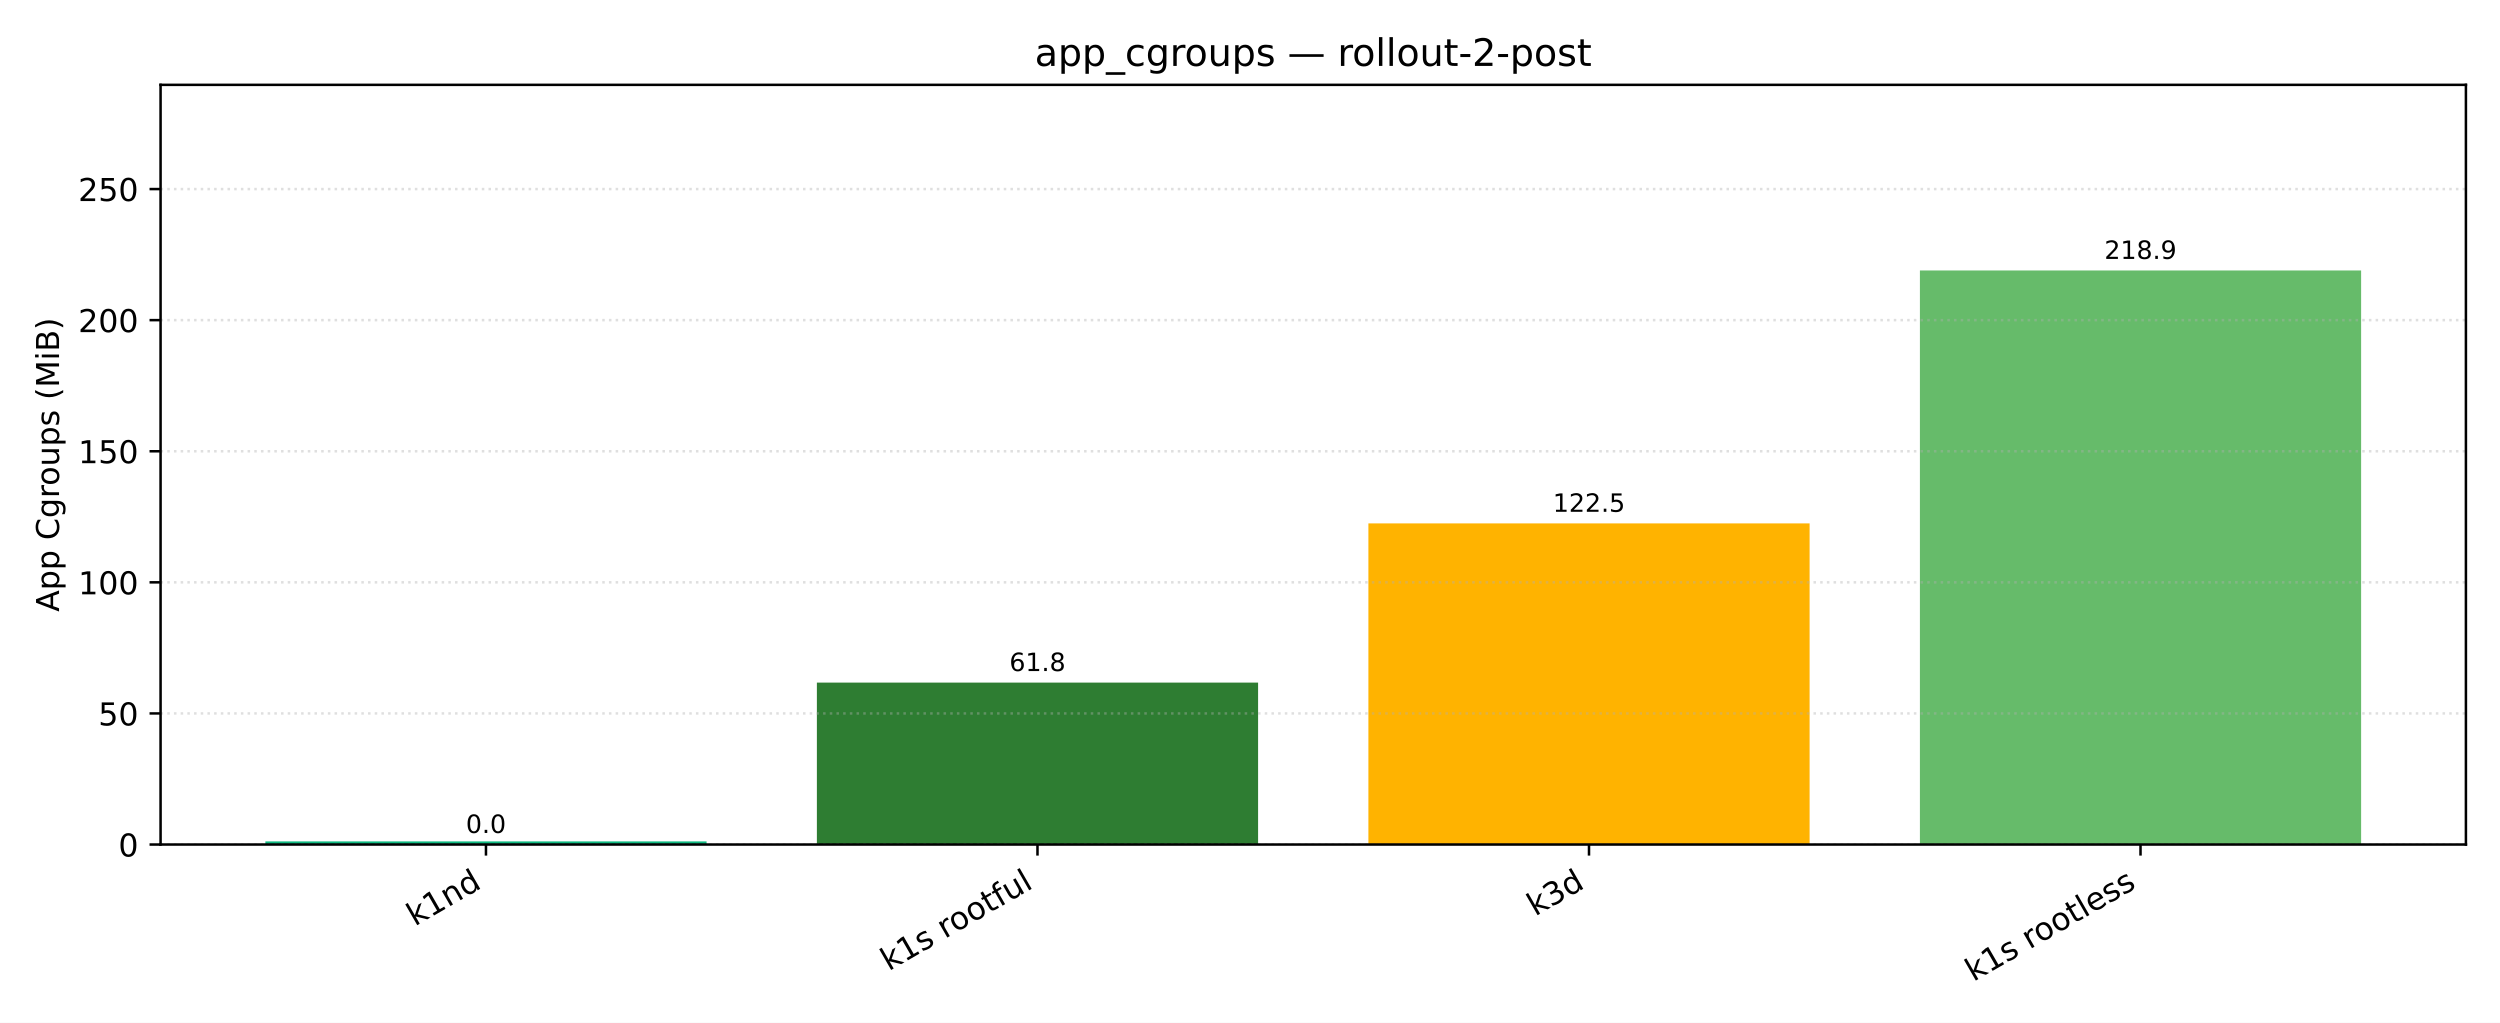
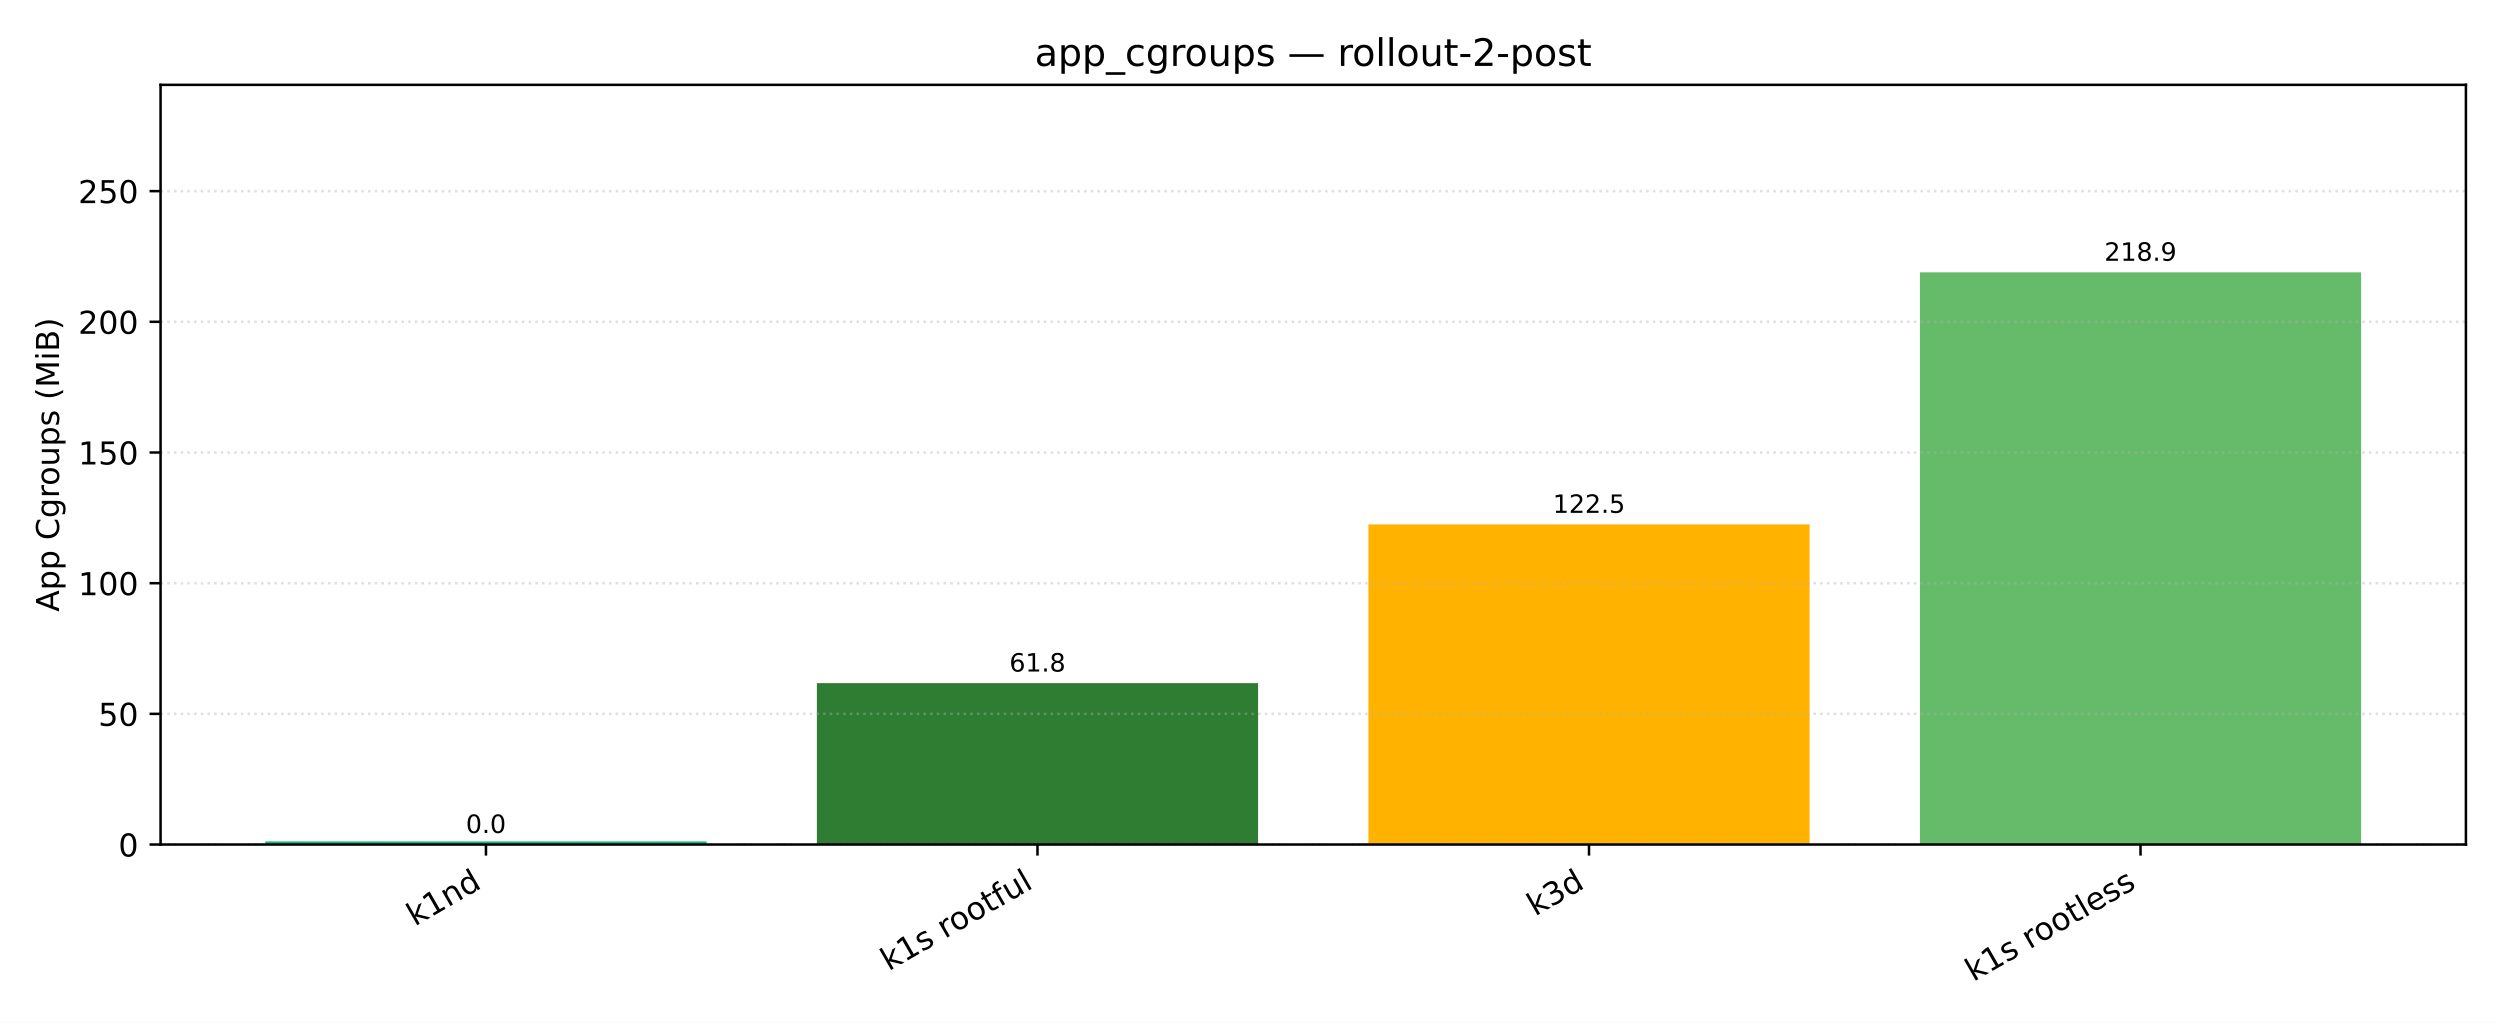
<svg xmlns="http://www.w3.org/2000/svg" xmlns:xlink="http://www.w3.org/1999/xlink" width="792pt" height="324pt" viewBox="0 0 792 324" version="1.1">
  <defs>
    <style type="text/css">*{stroke-linejoin: round; stroke-linecap: butt}</style>
  </defs>
  <g id="figure_1">
    <g id="patch_1">
      <path d="M 0 324  L 792 324  L 792 0  L 0 0  z " style="fill: #ffffff" />
    </g>
    <g id="axes_1">
      <g id="patch_2">
        <path d="M 50.87 267.545  L 781.2 267.545  L 781.2 26.88  L 50.87 26.88  z " style="fill: #ffffff" />
      </g>
      <g id="patch_3">
-         <path d="M 84.067 267.545  L 223.843 267.545  L 223.843 267.545  L 84.067 267.545  z " clip-path="url(#pceaa1a734e)" style="fill: #42a5f5; stroke: #10b981; stroke-width: 2; stroke-linejoin: miter" />
+         <path d="M 84.067 267.545  L 223.843 267.545  L 223.843 267.545  L 84.067 267.545  z " clip-path="url(#p1008f474ad)" style="fill: #42a5f5; stroke: #10b981; stroke-width: 2; stroke-linejoin: miter" />
      </g>
      <g id="patch_4">
-         <path d="M 258.787 267.545  L 398.563 267.545  L 398.563 216.251  L 258.787 216.251  z " clip-path="url(#pceaa1a734e)" style="fill: #2e7d32" />
+         <path d="M 258.787 267.545  L 398.563 267.545  L 398.563 216.416  L 258.787 216.416  z " clip-path="url(#p1008f474ad)" style="fill: #2e7d32" />
      </g>
      <g id="patch_5">
-         <path d="M 433.507 267.545  L 573.283 267.545  L 573.283 165.808  L 433.507 165.808  z " clip-path="url(#pceaa1a734e)" style="fill: #ffb300" />
+         <path d="M 433.507 267.545  L 573.283 267.545  L 573.283 166.134  L 433.507 166.134  z " clip-path="url(#p1008f474ad)" style="fill: #ffb300" />
      </g>
      <g id="patch_6">
-         <path d="M 608.227 267.545  L 748.003 267.545  L 748.003 85.692  L 608.227 85.692  z " clip-path="url(#pceaa1a734e)" style="fill: #66bb6a" />
+         <path d="M 608.227 267.545  L 748.003 267.545  L 748.003 86.276  L 608.227 86.276  z " clip-path="url(#p1008f474ad)" style="fill: #66bb6a" />
      </g>
      <g id="matplotlib.axis_1">
        <g id="xtick_1">
          <g id="line2d_1">
            <defs>
-               <path id="m8babd84184" d="M 0 0  L 0 3.5  " style="stroke: #000000; stroke-width: 0.8" />
+               <path id="m6844fb4f5a" d="M 0 0  L 0 3.5  " style="stroke: #000000; stroke-width: 0.8" />
            </defs>
            <g>
-               <use xlink:href="#m8babd84184" x="153.955" y="267.545" style="stroke: #000000; stroke-width: 0.8" />
+               <use xlink:href="#m6844fb4f5a" x="153.955" y="267.545" style="stroke: #000000; stroke-width: 0.8" />
            </g>
          </g>
          <g id="text_1">
            <g transform="translate(131.4038 293.5454) rotate(-30) scale(0.1 -0.1)">
              <defs>
                <path id="DejaVuSans-6b" d="M 581 4863  L 1159 4863  L 1159 1991  L 2875 3500  L 3609 3500  L 1753 1863  L 3688 0  L 2938 0  L 1159 1709  L 1159 0  L 581 0  L 581 4863  z " transform="scale(0.015625)" />
                <path id="DejaVuSans-31" d="M 794 531  L 1825 531  L 1825 4091  L 703 3866  L 703 4441  L 1819 4666  L 2450 4666  L 2450 531  L 3481 531  L 3481 0  L 794 0  L 794 531  z " transform="scale(0.015625)" />
                <path id="DejaVuSans-6e" d="M 3513 2113  L 3513 0  L 2938 0  L 2938 2094  Q 2938 2591 2744 2837  Q 2550 3084 2163 3084  Q 1697 3084 1428 2787  Q 1159 2491 1159 1978  L 1159 0  L 581 0  L 581 3500  L 1159 3500  L 1159 2956  Q 1366 3272 1645 3428  Q 1925 3584 2291 3584  Q 2894 3584 3203 3211  Q 3513 2838 3513 2113  z " transform="scale(0.015625)" />
                <path id="DejaVuSans-64" d="M 2906 2969  L 2906 4863  L 3481 4863  L 3481 0  L 2906 0  L 2906 525  Q 2725 213 2448 61  Q 2172 -91 1784 -91  Q 1150 -91 751 415  Q 353 922 353 1747  Q 353 2572 751 3078  Q 1150 3584 1784 3584  Q 2172 3584 2448 3432  Q 2725 3281 2906 2969  z M 947 1747  Q 947 1113 1208 752  Q 1469 391 1925 391  Q 2381 391 2643 752  Q 2906 1113 2906 1747  Q 2906 2381 2643 2742  Q 2381 3103 1925 3103  Q 1469 3103 1208 2742  Q 947 2381 947 1747  z " transform="scale(0.015625)" />
              </defs>
              <use xlink:href="#DejaVuSans-6b" />
              <use xlink:href="#DejaVuSans-31" transform="translate(57.91016 0)" />
              <use xlink:href="#DejaVuSans-6e" transform="translate(121.5332 0)" />
              <use xlink:href="#DejaVuSans-64" transform="translate(184.9121 0)" />
            </g>
          </g>
        </g>
        <g id="xtick_2">
          <g id="line2d_2">
            <g>
-               <use xlink:href="#m8babd84184" x="328.675" y="267.545" style="stroke: #000000; stroke-width: 0.8" />
+               <use xlink:href="#m6844fb4f5a" x="328.675" y="267.545" style="stroke: #000000; stroke-width: 0.8" />
            </g>
          </g>
          <g id="text_2">
            <g transform="translate(281.545 307.7361) rotate(-30) scale(0.1 -0.1)">
              <defs>
                <path id="DejaVuSans-73" d="M 2834 3397  L 2834 2853  Q 2591 2978 2328 3040  Q 2066 3103 1784 3103  Q 1356 3103 1142 2972  Q 928 2841 928 2578  Q 928 2378 1081 2264  Q 1234 2150 1697 2047  L 1894 2003  Q 2506 1872 2764 1633  Q 3022 1394 3022 966  Q 3022 478 2636 193  Q 2250 -91 1575 -91  Q 1294 -91 989 -36  Q 684 19 347 128  L 347 722  Q 666 556 975 473  Q 1284 391 1588 391  Q 1994 391 2212 530  Q 2431 669 2431 922  Q 2431 1156 2273 1281  Q 2116 1406 1581 1522  L 1381 1569  Q 847 1681 609 1914  Q 372 2147 372 2553  Q 372 3047 722 3315  Q 1072 3584 1716 3584  Q 2034 3584 2315 3537  Q 2597 3491 2834 3397  z " transform="scale(0.015625)" />
                <path id="DejaVuSans-20" transform="scale(0.015625)" />
                <path id="DejaVuSans-72" d="M 2631 2963  Q 2534 3019 2420 3045  Q 2306 3072 2169 3072  Q 1681 3072 1420 2755  Q 1159 2438 1159 1844  L 1159 0  L 581 0  L 581 3500  L 1159 3500  L 1159 2956  Q 1341 3275 1631 3429  Q 1922 3584 2338 3584  Q 2397 3584 2469 3576  Q 2541 3569 2628 3553  L 2631 2963  z " transform="scale(0.015625)" />
                <path id="DejaVuSans-6f" d="M 1959 3097  Q 1497 3097 1228 2736  Q 959 2375 959 1747  Q 959 1119 1226 758  Q 1494 397 1959 397  Q 2419 397 2687 759  Q 2956 1122 2956 1747  Q 2956 2369 2687 2733  Q 2419 3097 1959 3097  z M 1959 3584  Q 2709 3584 3137 3096  Q 3566 2609 3566 1747  Q 3566 888 3137 398  Q 2709 -91 1959 -91  Q 1206 -91 779 398  Q 353 888 353 1747  Q 353 2609 779 3096  Q 1206 3584 1959 3584  z " transform="scale(0.015625)" />
                <path id="DejaVuSans-74" d="M 1172 4494  L 1172 3500  L 2356 3500  L 2356 3053  L 1172 3053  L 1172 1153  Q 1172 725 1289 603  Q 1406 481 1766 481  L 2356 481  L 2356 0  L 1766 0  Q 1100 0 847 248  Q 594 497 594 1153  L 594 3053  L 172 3053  L 172 3500  L 594 3500  L 594 4494  L 1172 4494  z " transform="scale(0.015625)" />
                <path id="DejaVuSans-66" d="M 2375 4863  L 2375 4384  L 1825 4384  Q 1516 4384 1395 4259  Q 1275 4134 1275 3809  L 1275 3500  L 2222 3500  L 2222 3053  L 1275 3053  L 1275 0  L 697 0  L 697 3053  L 147 3053  L 147 3500  L 697 3500  L 697 3744  Q 697 4328 969 4595  Q 1241 4863 1831 4863  L 2375 4863  z " transform="scale(0.015625)" />
                <path id="DejaVuSans-75" d="M 544 1381  L 544 3500  L 1119 3500  L 1119 1403  Q 1119 906 1312 657  Q 1506 409 1894 409  Q 2359 409 2629 706  Q 2900 1003 2900 1516  L 2900 3500  L 3475 3500  L 3475 0  L 2900 0  L 2900 538  Q 2691 219 2414 64  Q 2138 -91 1772 -91  Q 1169 -91 856 284  Q 544 659 544 1381  z M 1991 3584  L 1991 3584  z " transform="scale(0.015625)" />
                <path id="DejaVuSans-6c" d="M 603 4863  L 1178 4863  L 1178 0  L 603 0  L 603 4863  z " transform="scale(0.015625)" />
              </defs>
              <use xlink:href="#DejaVuSans-6b" />
              <use xlink:href="#DejaVuSans-31" transform="translate(57.91016 0)" />
              <use xlink:href="#DejaVuSans-73" transform="translate(121.5332 0)" />
              <use xlink:href="#DejaVuSans-20" transform="translate(173.6328 0)" />
              <use xlink:href="#DejaVuSans-72" transform="translate(205.4199 0)" />
              <use xlink:href="#DejaVuSans-6f" transform="translate(244.2832 0)" />
              <use xlink:href="#DejaVuSans-6f" transform="translate(305.4648 0)" />
              <use xlink:href="#DejaVuSans-74" transform="translate(366.6465 0)" />
              <use xlink:href="#DejaVuSans-66" transform="translate(405.8555 0)" />
              <use xlink:href="#DejaVuSans-75" transform="translate(441.0605 0)" />
              <use xlink:href="#DejaVuSans-6c" transform="translate(504.4395 0)" />
            </g>
          </g>
        </g>
        <g id="xtick_3">
          <g id="line2d_3">
            <g>
-               <use xlink:href="#m8babd84184" x="503.395" y="267.545" style="stroke: #000000; stroke-width: 0.8" />
+               <use xlink:href="#m6844fb4f5a" x="503.395" y="267.545" style="stroke: #000000; stroke-width: 0.8" />
            </g>
          </g>
          <g id="text_3">
            <g transform="translate(486.3324 290.3767) rotate(-30) scale(0.1 -0.1)">
              <defs>
                <path id="DejaVuSans-33" d="M 2597 2516  Q 3050 2419 3304 2112  Q 3559 1806 3559 1356  Q 3559 666 3084 287  Q 2609 -91 1734 -91  Q 1441 -91 1130 -33  Q 819 25 488 141  L 488 750  Q 750 597 1062 519  Q 1375 441 1716 441  Q 2309 441 2620 675  Q 2931 909 2931 1356  Q 2931 1769 2642 2001  Q 2353 2234 1838 2234  L 1294 2234  L 1294 2753  L 1863 2753  Q 2328 2753 2575 2939  Q 2822 3125 2822 3475  Q 2822 3834 2567 4026  Q 2313 4219 1838 4219  Q 1578 4219 1281 4162  Q 984 4106 628 3988  L 628 4550  Q 988 4650 1302 4700  Q 1616 4750 1894 4750  Q 2613 4750 3031 4423  Q 3450 4097 3450 3541  Q 3450 3153 3228 2886  Q 3006 2619 2597 2516  z " transform="scale(0.015625)" />
              </defs>
              <use xlink:href="#DejaVuSans-6b" />
              <use xlink:href="#DejaVuSans-33" transform="translate(57.91016 0)" />
              <use xlink:href="#DejaVuSans-64" transform="translate(121.5332 0)" />
            </g>
          </g>
        </g>
        <g id="xtick_4">
          <g id="line2d_4">
            <g>
-               <use xlink:href="#m8babd84184" x="678.115" y="267.545" style="stroke: #000000; stroke-width: 0.8" />
+               <use xlink:href="#m6844fb4f5a" x="678.115" y="267.545" style="stroke: #000000; stroke-width: 0.8" />
            </g>
          </g>
          <g id="text_4">
            <g transform="translate(625.1706 311.0931) rotate(-30) scale(0.1 -0.1)">
              <defs>
                <path id="DejaVuSans-65" d="M 3597 1894  L 3597 1613  L 953 1613  Q 991 1019 1311 708  Q 1631 397 2203 397  Q 2534 397 2845 478  Q 3156 559 3463 722  L 3463 178  Q 3153 47 2828 -22  Q 2503 -91 2169 -91  Q 1331 -91 842 396  Q 353 884 353 1716  Q 353 2575 817 3079  Q 1281 3584 2069 3584  Q 2775 3584 3186 3129  Q 3597 2675 3597 1894  z M 3022 2063  Q 3016 2534 2758 2815  Q 2500 3097 2075 3097  Q 1594 3097 1305 2825  Q 1016 2553 972 2059  L 3022 2063  z " transform="scale(0.015625)" />
              </defs>
              <use xlink:href="#DejaVuSans-6b" />
              <use xlink:href="#DejaVuSans-31" transform="translate(57.91016 0)" />
              <use xlink:href="#DejaVuSans-73" transform="translate(121.5332 0)" />
              <use xlink:href="#DejaVuSans-20" transform="translate(173.6328 0)" />
              <use xlink:href="#DejaVuSans-72" transform="translate(205.4199 0)" />
              <use xlink:href="#DejaVuSans-6f" transform="translate(244.2832 0)" />
              <use xlink:href="#DejaVuSans-6f" transform="translate(305.4648 0)" />
              <use xlink:href="#DejaVuSans-74" transform="translate(366.6465 0)" />
              <use xlink:href="#DejaVuSans-6c" transform="translate(405.8555 0)" />
              <use xlink:href="#DejaVuSans-65" transform="translate(433.6387 0)" />
              <use xlink:href="#DejaVuSans-73" transform="translate(495.1621 0)" />
              <use xlink:href="#DejaVuSans-73" transform="translate(547.2617 0)" />
            </g>
          </g>
        </g>
      </g>
      <g id="matplotlib.axis_2">
        <g id="ytick_1">
          <g id="line2d_5">
-             <path d="M 50.87 267.545  L 781.2 267.545  " clip-path="url(#pceaa1a734e)" style="fill: none; stroke-dasharray: 0.8,1.32; stroke-dashoffset: 0; stroke: #b0b0b0; stroke-opacity: 0.4; stroke-width: 0.8" />
+             <path d="M 50.87 267.545  L 781.2 267.545  " clip-path="url(#p1008f474ad)" style="fill: none; stroke-dasharray: 0.8,1.32; stroke-dashoffset: 0; stroke: #b0b0b0; stroke-opacity: 0.4; stroke-width: 0.8" />
          </g>
          <g id="line2d_6">
            <defs>
-               <path id="md773e56a6d" d="M 0 0  L -3.5 0  " style="stroke: #000000; stroke-width: 0.8" />
+               <path id="m06aec1c7f8" d="M 0 0  L -3.5 0  " style="stroke: #000000; stroke-width: 0.8" />
            </defs>
            <g>
-               <use xlink:href="#md773e56a6d" x="50.87" y="267.545" style="stroke: #000000; stroke-width: 0.8" />
+               <use xlink:href="#m06aec1c7f8" x="50.87" y="267.545" style="stroke: #000000; stroke-width: 0.8" />
            </g>
          </g>
          <g id="text_5">
            <g transform="translate(37.5075 271.3447) scale(0.1 -0.1)">
              <defs>
                <path id="DejaVuSans-30" d="M 2034 4250  Q 1547 4250 1301 3770  Q 1056 3291 1056 2328  Q 1056 1369 1301 889  Q 1547 409 2034 409  Q 2525 409 2770 889  Q 3016 1369 3016 2328  Q 3016 3291 2770 3770  Q 2525 4250 2034 4250  z M 2034 4750  Q 2819 4750 3233 4129  Q 3647 3509 3647 2328  Q 3647 1150 3233 529  Q 2819 -91 2034 -91  Q 1250 -91 836 529  Q 422 1150 422 2328  Q 422 3509 836 4129  Q 1250 4750 2034 4750  z " transform="scale(0.015625)" />
              </defs>
              <use xlink:href="#DejaVuSans-30" />
            </g>
          </g>
        </g>
        <g id="ytick_2">
          <g id="line2d_7">
-             <path d="M 50.87 226.014  L 781.2 226.014  " clip-path="url(#pceaa1a734e)" style="fill: none; stroke-dasharray: 0.8,1.32; stroke-dashoffset: 0; stroke: #b0b0b0; stroke-opacity: 0.4; stroke-width: 0.8" />
+             <path d="M 50.87 226.148  L 781.2 226.148  " clip-path="url(#p1008f474ad)" style="fill: none; stroke-dasharray: 0.8,1.32; stroke-dashoffset: 0; stroke: #b0b0b0; stroke-opacity: 0.4; stroke-width: 0.8" />
          </g>
          <g id="line2d_8">
            <g>
-               <use xlink:href="#md773e56a6d" x="50.87" y="226.014" style="stroke: #000000; stroke-width: 0.8" />
+               <use xlink:href="#m06aec1c7f8" x="50.87" y="226.148" style="stroke: #000000; stroke-width: 0.8" />
            </g>
          </g>
          <g id="text_6">
-             <g transform="translate(31.145 229.8137) scale(0.1 -0.1)">
+             <g transform="translate(31.145 229.9471) scale(0.1 -0.1)">
              <defs>
                <path id="DejaVuSans-35" d="M 691 4666  L 3169 4666  L 3169 4134  L 1269 4134  L 1269 2991  Q 1406 3038 1543 3061  Q 1681 3084 1819 3084  Q 2600 3084 3056 2656  Q 3513 2228 3513 1497  Q 3513 744 3044 326  Q 2575 -91 1722 -91  Q 1428 -91 1123 -41  Q 819 9 494 109  L 494 744  Q 775 591 1075 516  Q 1375 441 1709 441  Q 2250 441 2565 725  Q 2881 1009 2881 1497  Q 2881 1984 2565 2268  Q 2250 2553 1709 2553  Q 1456 2553 1204 2497  Q 953 2441 691 2322  L 691 4666  z " transform="scale(0.015625)" />
              </defs>
              <use xlink:href="#DejaVuSans-35" />
              <use xlink:href="#DejaVuSans-30" transform="translate(63.62305 0)" />
            </g>
          </g>
        </g>
        <g id="ytick_3">
          <g id="line2d_9">
-             <path d="M 50.87 184.484  L 781.2 184.484  " clip-path="url(#pceaa1a734e)" style="fill: none; stroke-dasharray: 0.8,1.32; stroke-dashoffset: 0; stroke: #b0b0b0; stroke-opacity: 0.4; stroke-width: 0.8" />
+             <path d="M 50.87 184.75  L 781.2 184.75  " clip-path="url(#p1008f474ad)" style="fill: none; stroke-dasharray: 0.8,1.32; stroke-dashoffset: 0; stroke: #b0b0b0; stroke-opacity: 0.4; stroke-width: 0.8" />
          </g>
          <g id="line2d_10">
            <g>
-               <use xlink:href="#md773e56a6d" x="50.87" y="184.484" style="stroke: #000000; stroke-width: 0.8" />
+               <use xlink:href="#m06aec1c7f8" x="50.87" y="184.75" style="stroke: #000000; stroke-width: 0.8" />
            </g>
          </g>
          <g id="text_7">
-             <g transform="translate(24.7825 188.2827) scale(0.1 -0.1)">
+             <g transform="translate(24.7825 188.5495) scale(0.1 -0.1)">
              <use xlink:href="#DejaVuSans-31" />
              <use xlink:href="#DejaVuSans-30" transform="translate(63.62305 0)" />
              <use xlink:href="#DejaVuSans-30" transform="translate(127.2461 0)" />
            </g>
          </g>
        </g>
        <g id="ytick_4">
          <g id="line2d_11">
-             <path d="M 50.87 142.953  L 781.2 142.953  " clip-path="url(#pceaa1a734e)" style="fill: none; stroke-dasharray: 0.8,1.32; stroke-dashoffset: 0; stroke: #b0b0b0; stroke-opacity: 0.4; stroke-width: 0.8" />
+             <path d="M 50.87 143.353  L 781.2 143.353  " clip-path="url(#p1008f474ad)" style="fill: none; stroke-dasharray: 0.8,1.32; stroke-dashoffset: 0; stroke: #b0b0b0; stroke-opacity: 0.4; stroke-width: 0.8" />
          </g>
          <g id="line2d_12">
            <g>
-               <use xlink:href="#md773e56a6d" x="50.87" y="142.953" style="stroke: #000000; stroke-width: 0.8" />
+               <use xlink:href="#m06aec1c7f8" x="50.87" y="143.353" style="stroke: #000000; stroke-width: 0.8" />
            </g>
          </g>
          <g id="text_8">
-             <g transform="translate(24.7825 146.7518) scale(0.1 -0.1)">
+             <g transform="translate(24.7825 147.1519) scale(0.1 -0.1)">
              <use xlink:href="#DejaVuSans-31" />
              <use xlink:href="#DejaVuSans-35" transform="translate(63.62305 0)" />
              <use xlink:href="#DejaVuSans-30" transform="translate(127.2461 0)" />
            </g>
          </g>
        </g>
        <g id="ytick_5">
          <g id="line2d_13">
-             <path d="M 50.87 101.422  L 781.2 101.422  " clip-path="url(#pceaa1a734e)" style="fill: none; stroke-dasharray: 0.8,1.32; stroke-dashoffset: 0; stroke: #b0b0b0; stroke-opacity: 0.4; stroke-width: 0.8" />
+             <path d="M 50.87 101.955  L 781.2 101.955  " clip-path="url(#p1008f474ad)" style="fill: none; stroke-dasharray: 0.8,1.32; stroke-dashoffset: 0; stroke: #b0b0b0; stroke-opacity: 0.4; stroke-width: 0.8" />
          </g>
          <g id="line2d_14">
            <g>
-               <use xlink:href="#md773e56a6d" x="50.87" y="101.422" style="stroke: #000000; stroke-width: 0.8" />
+               <use xlink:href="#m06aec1c7f8" x="50.87" y="101.955" style="stroke: #000000; stroke-width: 0.8" />
            </g>
          </g>
          <g id="text_9">
-             <g transform="translate(24.7825 105.2208) scale(0.1 -0.1)">
+             <g transform="translate(24.7825 105.7544) scale(0.1 -0.1)">
              <defs>
                <path id="DejaVuSans-32" d="M 1228 531  L 3431 531  L 3431 0  L 469 0  L 469 531  Q 828 903 1448 1529  Q 2069 2156 2228 2338  Q 2531 2678 2651 2914  Q 2772 3150 2772 3378  Q 2772 3750 2511 3984  Q 2250 4219 1831 4219  Q 1534 4219 1204 4116  Q 875 4013 500 3803  L 500 4441  Q 881 4594 1212 4672  Q 1544 4750 1819 4750  Q 2544 4750 2975 4387  Q 3406 4025 3406 3419  Q 3406 3131 3298 2873  Q 3191 2616 2906 2266  Q 2828 2175 2409 1742  Q 1991 1309 1228 531  z " transform="scale(0.015625)" />
              </defs>
              <use xlink:href="#DejaVuSans-32" />
              <use xlink:href="#DejaVuSans-30" transform="translate(63.62305 0)" />
              <use xlink:href="#DejaVuSans-30" transform="translate(127.2461 0)" />
            </g>
          </g>
        </g>
        <g id="ytick_6">
          <g id="line2d_15">
-             <path d="M 50.87 59.891  L 781.2 59.891  " clip-path="url(#pceaa1a734e)" style="fill: none; stroke-dasharray: 0.8,1.32; stroke-dashoffset: 0; stroke: #b0b0b0; stroke-opacity: 0.4; stroke-width: 0.8" />
+             <path d="M 50.87 60.558  L 781.2 60.558  " clip-path="url(#p1008f474ad)" style="fill: none; stroke-dasharray: 0.8,1.32; stroke-dashoffset: 0; stroke: #b0b0b0; stroke-opacity: 0.4; stroke-width: 0.8" />
          </g>
          <g id="line2d_16">
            <g>
-               <use xlink:href="#md773e56a6d" x="50.87" y="59.891" style="stroke: #000000; stroke-width: 0.8" />
+               <use xlink:href="#m06aec1c7f8" x="50.87" y="60.558" style="stroke: #000000; stroke-width: 0.8" />
            </g>
          </g>
          <g id="text_10">
-             <g transform="translate(24.7825 63.68985) scale(0.1 -0.1)">
+             <g transform="translate(24.7825 64.3568) scale(0.1 -0.1)">
              <use xlink:href="#DejaVuSans-32" />
              <use xlink:href="#DejaVuSans-35" transform="translate(63.62305 0)" />
              <use xlink:href="#DejaVuSans-30" transform="translate(127.2461 0)" />
            </g>
          </g>
        </g>
        <g id="text_11">
          <g transform="translate(18.70281 193.8104) rotate(-90) scale(0.1 -0.1)">
            <defs>
              <path id="DejaVuSans-41" d="M 2188 4044  L 1331 1722  L 3047 1722  L 2188 4044  z M 1831 4666  L 2547 4666  L 4325 0  L 3669 0  L 3244 1197  L 1141 1197  L 716 0  L 50 0  L 1831 4666  z " transform="scale(0.015625)" />
              <path id="DejaVuSans-70" d="M 1159 525  L 1159 -1331  L 581 -1331  L 581 3500  L 1159 3500  L 1159 2969  Q 1341 3281 1617 3432  Q 1894 3584 2278 3584  Q 2916 3584 3314 3078  Q 3713 2572 3713 1747  Q 3713 922 3314 415  Q 2916 -91 2278 -91  Q 1894 -91 1617 61  Q 1341 213 1159 525  z M 3116 1747  Q 3116 2381 2855 2742  Q 2594 3103 2138 3103  Q 1681 3103 1420 2742  Q 1159 2381 1159 1747  Q 1159 1113 1420 752  Q 1681 391 2138 391  Q 2594 391 2855 752  Q 3116 1113 3116 1747  z " transform="scale(0.015625)" />
              <path id="DejaVuSans-43" d="M 4122 4306  L 4122 3641  Q 3803 3938 3442 4084  Q 3081 4231 2675 4231  Q 1875 4231 1450 3742  Q 1025 3253 1025 2328  Q 1025 1406 1450 917  Q 1875 428 2675 428  Q 3081 428 3442 575  Q 3803 722 4122 1019  L 4122 359  Q 3791 134 3420 21  Q 3050 -91 2638 -91  Q 1578 -91 968 557  Q 359 1206 359 2328  Q 359 3453 968 4101  Q 1578 4750 2638 4750  Q 3056 4750 3426 4639  Q 3797 4528 4122 4306  z " transform="scale(0.015625)" />
              <path id="DejaVuSans-67" d="M 2906 1791  Q 2906 2416 2648 2759  Q 2391 3103 1925 3103  Q 1463 3103 1205 2759  Q 947 2416 947 1791  Q 947 1169 1205 825  Q 1463 481 1925 481  Q 2391 481 2648 825  Q 2906 1169 2906 1791  z M 3481 434  Q 3481 -459 3084 -895  Q 2688 -1331 1869 -1331  Q 1566 -1331 1297 -1286  Q 1028 -1241 775 -1147  L 775 -588  Q 1028 -725 1275 -790  Q 1522 -856 1778 -856  Q 2344 -856 2625 -561  Q 2906 -266 2906 331  L 2906 616  Q 2728 306 2450 153  Q 2172 0 1784 0  Q 1141 0 747 490  Q 353 981 353 1791  Q 353 2603 747 3093  Q 1141 3584 1784 3584  Q 2172 3584 2450 3431  Q 2728 3278 2906 2969  L 2906 3500  L 3481 3500  L 3481 434  z " transform="scale(0.015625)" />
              <path id="DejaVuSans-28" d="M 1984 4856  Q 1566 4138 1362 3434  Q 1159 2731 1159 2009  Q 1159 1288 1364 580  Q 1569 -128 1984 -844  L 1484 -844  Q 1016 -109 783 600  Q 550 1309 550 2009  Q 550 2706 781 3412  Q 1013 4119 1484 4856  L 1984 4856  z " transform="scale(0.015625)" />
              <path id="DejaVuSans-4d" d="M 628 4666  L 1569 4666  L 2759 1491  L 3956 4666  L 4897 4666  L 4897 0  L 4281 0  L 4281 4097  L 3078 897  L 2444 897  L 1241 4097  L 1241 0  L 628 0  L 628 4666  z " transform="scale(0.015625)" />
              <path id="DejaVuSans-69" d="M 603 3500  L 1178 3500  L 1178 0  L 603 0  L 603 3500  z M 603 4863  L 1178 4863  L 1178 4134  L 603 4134  L 603 4863  z " transform="scale(0.015625)" />
              <path id="DejaVuSans-42" d="M 1259 2228  L 1259 519  L 2272 519  Q 2781 519 3026 730  Q 3272 941 3272 1375  Q 3272 1813 3026 2020  Q 2781 2228 2272 2228  L 1259 2228  z M 1259 4147  L 1259 2741  L 2194 2741  Q 2656 2741 2882 2914  Q 3109 3088 3109 3444  Q 3109 3797 2882 3972  Q 2656 4147 2194 4147  L 1259 4147  z M 628 4666  L 2241 4666  Q 2963 4666 3353 4366  Q 3744 4066 3744 3513  Q 3744 3084 3544 2831  Q 3344 2578 2956 2516  Q 3422 2416 3680 2098  Q 3938 1781 3938 1306  Q 3938 681 3513 340  Q 3088 0 2303 0  L 628 0  L 628 4666  z " transform="scale(0.015625)" />
              <path id="DejaVuSans-29" d="M 513 4856  L 1013 4856  Q 1481 4119 1714 3412  Q 1947 2706 1947 2009  Q 1947 1309 1714 600  Q 1481 -109 1013 -844  L 513 -844  Q 928 -128 1133 580  Q 1338 1288 1338 2009  Q 1338 2731 1133 3434  Q 928 4138 513 4856  z " transform="scale(0.015625)" />
            </defs>
            <use xlink:href="#DejaVuSans-41" />
            <use xlink:href="#DejaVuSans-70" transform="translate(68.4082 0)" />
            <use xlink:href="#DejaVuSans-70" transform="translate(131.8848 0)" />
            <use xlink:href="#DejaVuSans-20" transform="translate(195.3613 0)" />
            <use xlink:href="#DejaVuSans-43" transform="translate(227.1484 0)" />
            <use xlink:href="#DejaVuSans-67" transform="translate(296.9727 0)" />
            <use xlink:href="#DejaVuSans-72" transform="translate(360.4492 0)" />
            <use xlink:href="#DejaVuSans-6f" transform="translate(399.3125 0)" />
            <use xlink:href="#DejaVuSans-75" transform="translate(460.4941 0)" />
            <use xlink:href="#DejaVuSans-70" transform="translate(523.873 0)" />
            <use xlink:href="#DejaVuSans-73" transform="translate(587.3496 0)" />
            <use xlink:href="#DejaVuSans-20" transform="translate(639.4492 0)" />
            <use xlink:href="#DejaVuSans-28" transform="translate(671.2363 0)" />
            <use xlink:href="#DejaVuSans-4d" transform="translate(710.25 0)" />
            <use xlink:href="#DejaVuSans-69" transform="translate(796.5293 0)" />
            <use xlink:href="#DejaVuSans-42" transform="translate(824.3125 0)" />
            <use xlink:href="#DejaVuSans-29" transform="translate(892.916 0)" />
          </g>
        </g>
      </g>
      <g id="patch_7">
        <path d="M 50.87 267.545  L 50.87 26.88  " style="fill: none; stroke: #000000; stroke-width: 0.8; stroke-linejoin: miter; stroke-linecap: square" />
      </g>
      <g id="patch_8">
        <path d="M 781.2 267.545  L 781.2 26.88  " style="fill: none; stroke: #000000; stroke-width: 0.8; stroke-linejoin: miter; stroke-linecap: square" />
      </g>
      <g id="patch_9">
        <path d="M 50.87 267.545  L 781.2 267.545  " style="fill: none; stroke: #000000; stroke-width: 0.8; stroke-linejoin: miter; stroke-linecap: square" />
      </g>
      <g id="patch_10">
        <path d="M 50.87 26.88  L 781.2 26.88  " style="fill: none; stroke: #000000; stroke-width: 0.8; stroke-linejoin: miter; stroke-linecap: square" />
      </g>
      <g id="text_12">
        <g transform="translate(147.5936 263.8817) scale(0.08 -0.08)">
          <defs>
            <path id="DejaVuSans-2e" d="M 684 794  L 1344 794  L 1344 0  L 684 0  L 684 794  z " transform="scale(0.015625)" />
          </defs>
          <use xlink:href="#DejaVuSans-30" />
          <use xlink:href="#DejaVuSans-2e" transform="translate(63.62305 0)" />
          <use xlink:href="#DejaVuSans-30" transform="translate(95.41016 0)" />
        </g>
      </g>
      <g id="text_13">
-         <g transform="translate(319.7687 212.5877) scale(0.08 -0.08)">
+         <g transform="translate(319.7687 212.7525) scale(0.08 -0.08)">
          <defs>
            <path id="DejaVuSans-36" d="M 2113 2584  Q 1688 2584 1439 2293  Q 1191 2003 1191 1497  Q 1191 994 1439 701  Q 1688 409 2113 409  Q 2538 409 2786 701  Q 3034 994 3034 1497  Q 3034 2003 2786 2293  Q 2538 2584 2113 2584  z M 3366 4563  L 3366 3988  Q 3128 4100 2886 4159  Q 2644 4219 2406 4219  Q 1781 4219 1451 3797  Q 1122 3375 1075 2522  Q 1259 2794 1537 2939  Q 1816 3084 2150 3084  Q 2853 3084 3261 2657  Q 3669 2231 3669 1497  Q 3669 778 3244 343  Q 2819 -91 2113 -91  Q 1303 -91 875 529  Q 447 1150 447 2328  Q 447 3434 972 4092  Q 1497 4750 2381 4750  Q 2619 4750 2861 4703  Q 3103 4656 3366 4563  z " transform="scale(0.015625)" />
            <path id="DejaVuSans-38" d="M 2034 2216  Q 1584 2216 1326 1975  Q 1069 1734 1069 1313  Q 1069 891 1326 650  Q 1584 409 2034 409  Q 2484 409 2743 651  Q 3003 894 3003 1313  Q 3003 1734 2745 1975  Q 2488 2216 2034 2216  z M 1403 2484  Q 997 2584 770 2862  Q 544 3141 544 3541  Q 544 4100 942 4425  Q 1341 4750 2034 4750  Q 2731 4750 3128 4425  Q 3525 4100 3525 3541  Q 3525 3141 3298 2862  Q 3072 2584 2669 2484  Q 3125 2378 3379 2068  Q 3634 1759 3634 1313  Q 3634 634 3220 271  Q 2806 -91 2034 -91  Q 1263 -91 848 271  Q 434 634 434 1313  Q 434 1759 690 2068  Q 947 2378 1403 2484  z M 1172 3481  Q 1172 3119 1398 2916  Q 1625 2713 2034 2713  Q 2441 2713 2670 2916  Q 2900 3119 2900 3481  Q 2900 3844 2670 4047  Q 2441 4250 2034 4250  Q 1625 4250 1398 4047  Q 1172 3844 1172 3481  z " transform="scale(0.015625)" />
          </defs>
          <use xlink:href="#DejaVuSans-36" />
          <use xlink:href="#DejaVuSans-31" transform="translate(63.62305 0)" />
          <use xlink:href="#DejaVuSans-2e" transform="translate(127.2461 0)" />
          <use xlink:href="#DejaVuSans-38" transform="translate(159.0332 0)" />
        </g>
      </g>
      <g id="text_14">
-         <g transform="translate(491.9438 162.1438) scale(0.08 -0.08)">
+         <g transform="translate(491.9438 162.4706) scale(0.08 -0.08)">
          <use xlink:href="#DejaVuSans-31" />
          <use xlink:href="#DejaVuSans-32" transform="translate(63.62305 0)" />
          <use xlink:href="#DejaVuSans-32" transform="translate(127.2461 0)" />
          <use xlink:href="#DejaVuSans-2e" transform="translate(190.8691 0)" />
          <use xlink:href="#DejaVuSans-35" transform="translate(222.6562 0)" />
        </g>
      </g>
      <g id="text_15">
-         <g transform="translate(666.6639 82.02799) scale(0.08 -0.08)">
+         <g transform="translate(666.6639 82.61207) scale(0.08 -0.08)">
          <defs>
            <path id="DejaVuSans-39" d="M 703 97  L 703 672  Q 941 559 1184 500  Q 1428 441 1663 441  Q 2288 441 2617 861  Q 2947 1281 2994 2138  Q 2813 1869 2534 1725  Q 2256 1581 1919 1581  Q 1219 1581 811 2004  Q 403 2428 403 3163  Q 403 3881 828 4315  Q 1253 4750 1959 4750  Q 2769 4750 3195 4129  Q 3622 3509 3622 2328  Q 3622 1225 3098 567  Q 2575 -91 1691 -91  Q 1453 -91 1209 -44  Q 966 3 703 97  z M 1959 2075  Q 2384 2075 2632 2365  Q 2881 2656 2881 3163  Q 2881 3666 2632 3958  Q 2384 4250 1959 4250  Q 1534 4250 1286 3958  Q 1038 3666 1038 3163  Q 1038 2656 1286 2365  Q 1534 2075 1959 2075  z " transform="scale(0.015625)" />
          </defs>
          <use xlink:href="#DejaVuSans-32" />
          <use xlink:href="#DejaVuSans-31" transform="translate(63.62305 0)" />
          <use xlink:href="#DejaVuSans-38" transform="translate(127.2461 0)" />
          <use xlink:href="#DejaVuSans-2e" transform="translate(190.8691 0)" />
          <use xlink:href="#DejaVuSans-39" transform="translate(222.6562 0)" />
        </g>
      </g>
      <g id="text_16">
        <g transform="translate(327.8106 20.88) scale(0.12 -0.12)">
          <defs>
            <path id="DejaVuSans-61" d="M 2194 1759  Q 1497 1759 1228 1600  Q 959 1441 959 1056  Q 959 750 1161 570  Q 1363 391 1709 391  Q 2188 391 2477 730  Q 2766 1069 2766 1631  L 2766 1759  L 2194 1759  z M 3341 1997  L 3341 0  L 2766 0  L 2766 531  Q 2569 213 2275 61  Q 1981 -91 1556 -91  Q 1019 -91 701 211  Q 384 513 384 1019  Q 384 1609 779 1909  Q 1175 2209 1959 2209  L 2766 2209  L 2766 2266  Q 2766 2663 2505 2880  Q 2244 3097 1772 3097  Q 1472 3097 1187 3025  Q 903 2953 641 2809  L 641 3341  Q 956 3463 1253 3523  Q 1550 3584 1831 3584  Q 2591 3584 2966 3190  Q 3341 2797 3341 1997  z " transform="scale(0.015625)" />
            <path id="DejaVuSans-5f" d="M 3263 -1063  L 3263 -1509  L -63 -1509  L -63 -1063  L 3263 -1063  z " transform="scale(0.015625)" />
            <path id="DejaVuSans-63" d="M 3122 3366  L 3122 2828  Q 2878 2963 2633 3030  Q 2388 3097 2138 3097  Q 1578 3097 1268 2742  Q 959 2388 959 1747  Q 959 1106 1268 751  Q 1578 397 2138 397  Q 2388 397 2633 464  Q 2878 531 3122 666  L 3122 134  Q 2881 22 2623 -34  Q 2366 -91 2075 -91  Q 1284 -91 818 406  Q 353 903 353 1747  Q 353 2603 823 3093  Q 1294 3584 2113 3584  Q 2378 3584 2631 3529  Q 2884 3475 3122 3366  z " transform="scale(0.015625)" />
            <path id="DejaVuSans-2014" d="M 313 1978  L 6088 1978  L 6088 1528  L 313 1528  L 313 1978  z " transform="scale(0.015625)" />
            <path id="DejaVuSans-2d" d="M 313 2009  L 1997 2009  L 1997 1497  L 313 1497  L 313 2009  z " transform="scale(0.015625)" />
          </defs>
          <use xlink:href="#DejaVuSans-61" />
          <use xlink:href="#DejaVuSans-70" transform="translate(61.2793 0)" />
          <use xlink:href="#DejaVuSans-70" transform="translate(124.7559 0)" />
          <use xlink:href="#DejaVuSans-5f" transform="translate(188.2324 0)" />
          <use xlink:href="#DejaVuSans-63" transform="translate(238.2324 0)" />
          <use xlink:href="#DejaVuSans-67" transform="translate(293.2129 0)" />
          <use xlink:href="#DejaVuSans-72" transform="translate(356.6895 0)" />
          <use xlink:href="#DejaVuSans-6f" transform="translate(395.5527 0)" />
          <use xlink:href="#DejaVuSans-75" transform="translate(456.7344 0)" />
          <use xlink:href="#DejaVuSans-70" transform="translate(520.1133 0)" />
          <use xlink:href="#DejaVuSans-73" transform="translate(583.5898 0)" />
          <use xlink:href="#DejaVuSans-20" transform="translate(635.6895 0)" />
          <use xlink:href="#DejaVuSans-2014" transform="translate(667.4766 0)" />
          <use xlink:href="#DejaVuSans-20" transform="translate(767.4766 0)" />
          <use xlink:href="#DejaVuSans-72" transform="translate(799.2637 0)" />
          <use xlink:href="#DejaVuSans-6f" transform="translate(838.127 0)" />
          <use xlink:href="#DejaVuSans-6c" transform="translate(899.3086 0)" />
          <use xlink:href="#DejaVuSans-6c" transform="translate(927.0918 0)" />
          <use xlink:href="#DejaVuSans-6f" transform="translate(954.875 0)" />
          <use xlink:href="#DejaVuSans-75" transform="translate(1016.057 0)" />
          <use xlink:href="#DejaVuSans-74" transform="translate(1079.436 0)" />
          <use xlink:href="#DejaVuSans-2d" transform="translate(1118.645 0)" />
          <use xlink:href="#DejaVuSans-32" transform="translate(1154.729 0)" />
          <use xlink:href="#DejaVuSans-2d" transform="translate(1218.352 0)" />
          <use xlink:href="#DejaVuSans-70" transform="translate(1254.436 0)" />
          <use xlink:href="#DejaVuSans-6f" transform="translate(1317.912 0)" />
          <use xlink:href="#DejaVuSans-73" transform="translate(1379.094 0)" />
          <use xlink:href="#DejaVuSans-74" transform="translate(1431.193 0)" />
        </g>
      </g>
    </g>
  </g>
  <defs>
-     <clipPath id="pceaa1a734e">
+     <clipPath id="p1008f474ad">
      <rect x="50.87" y="26.88" width="730.33" height="240.665" />
    </clipPath>
  </defs>
</svg>
